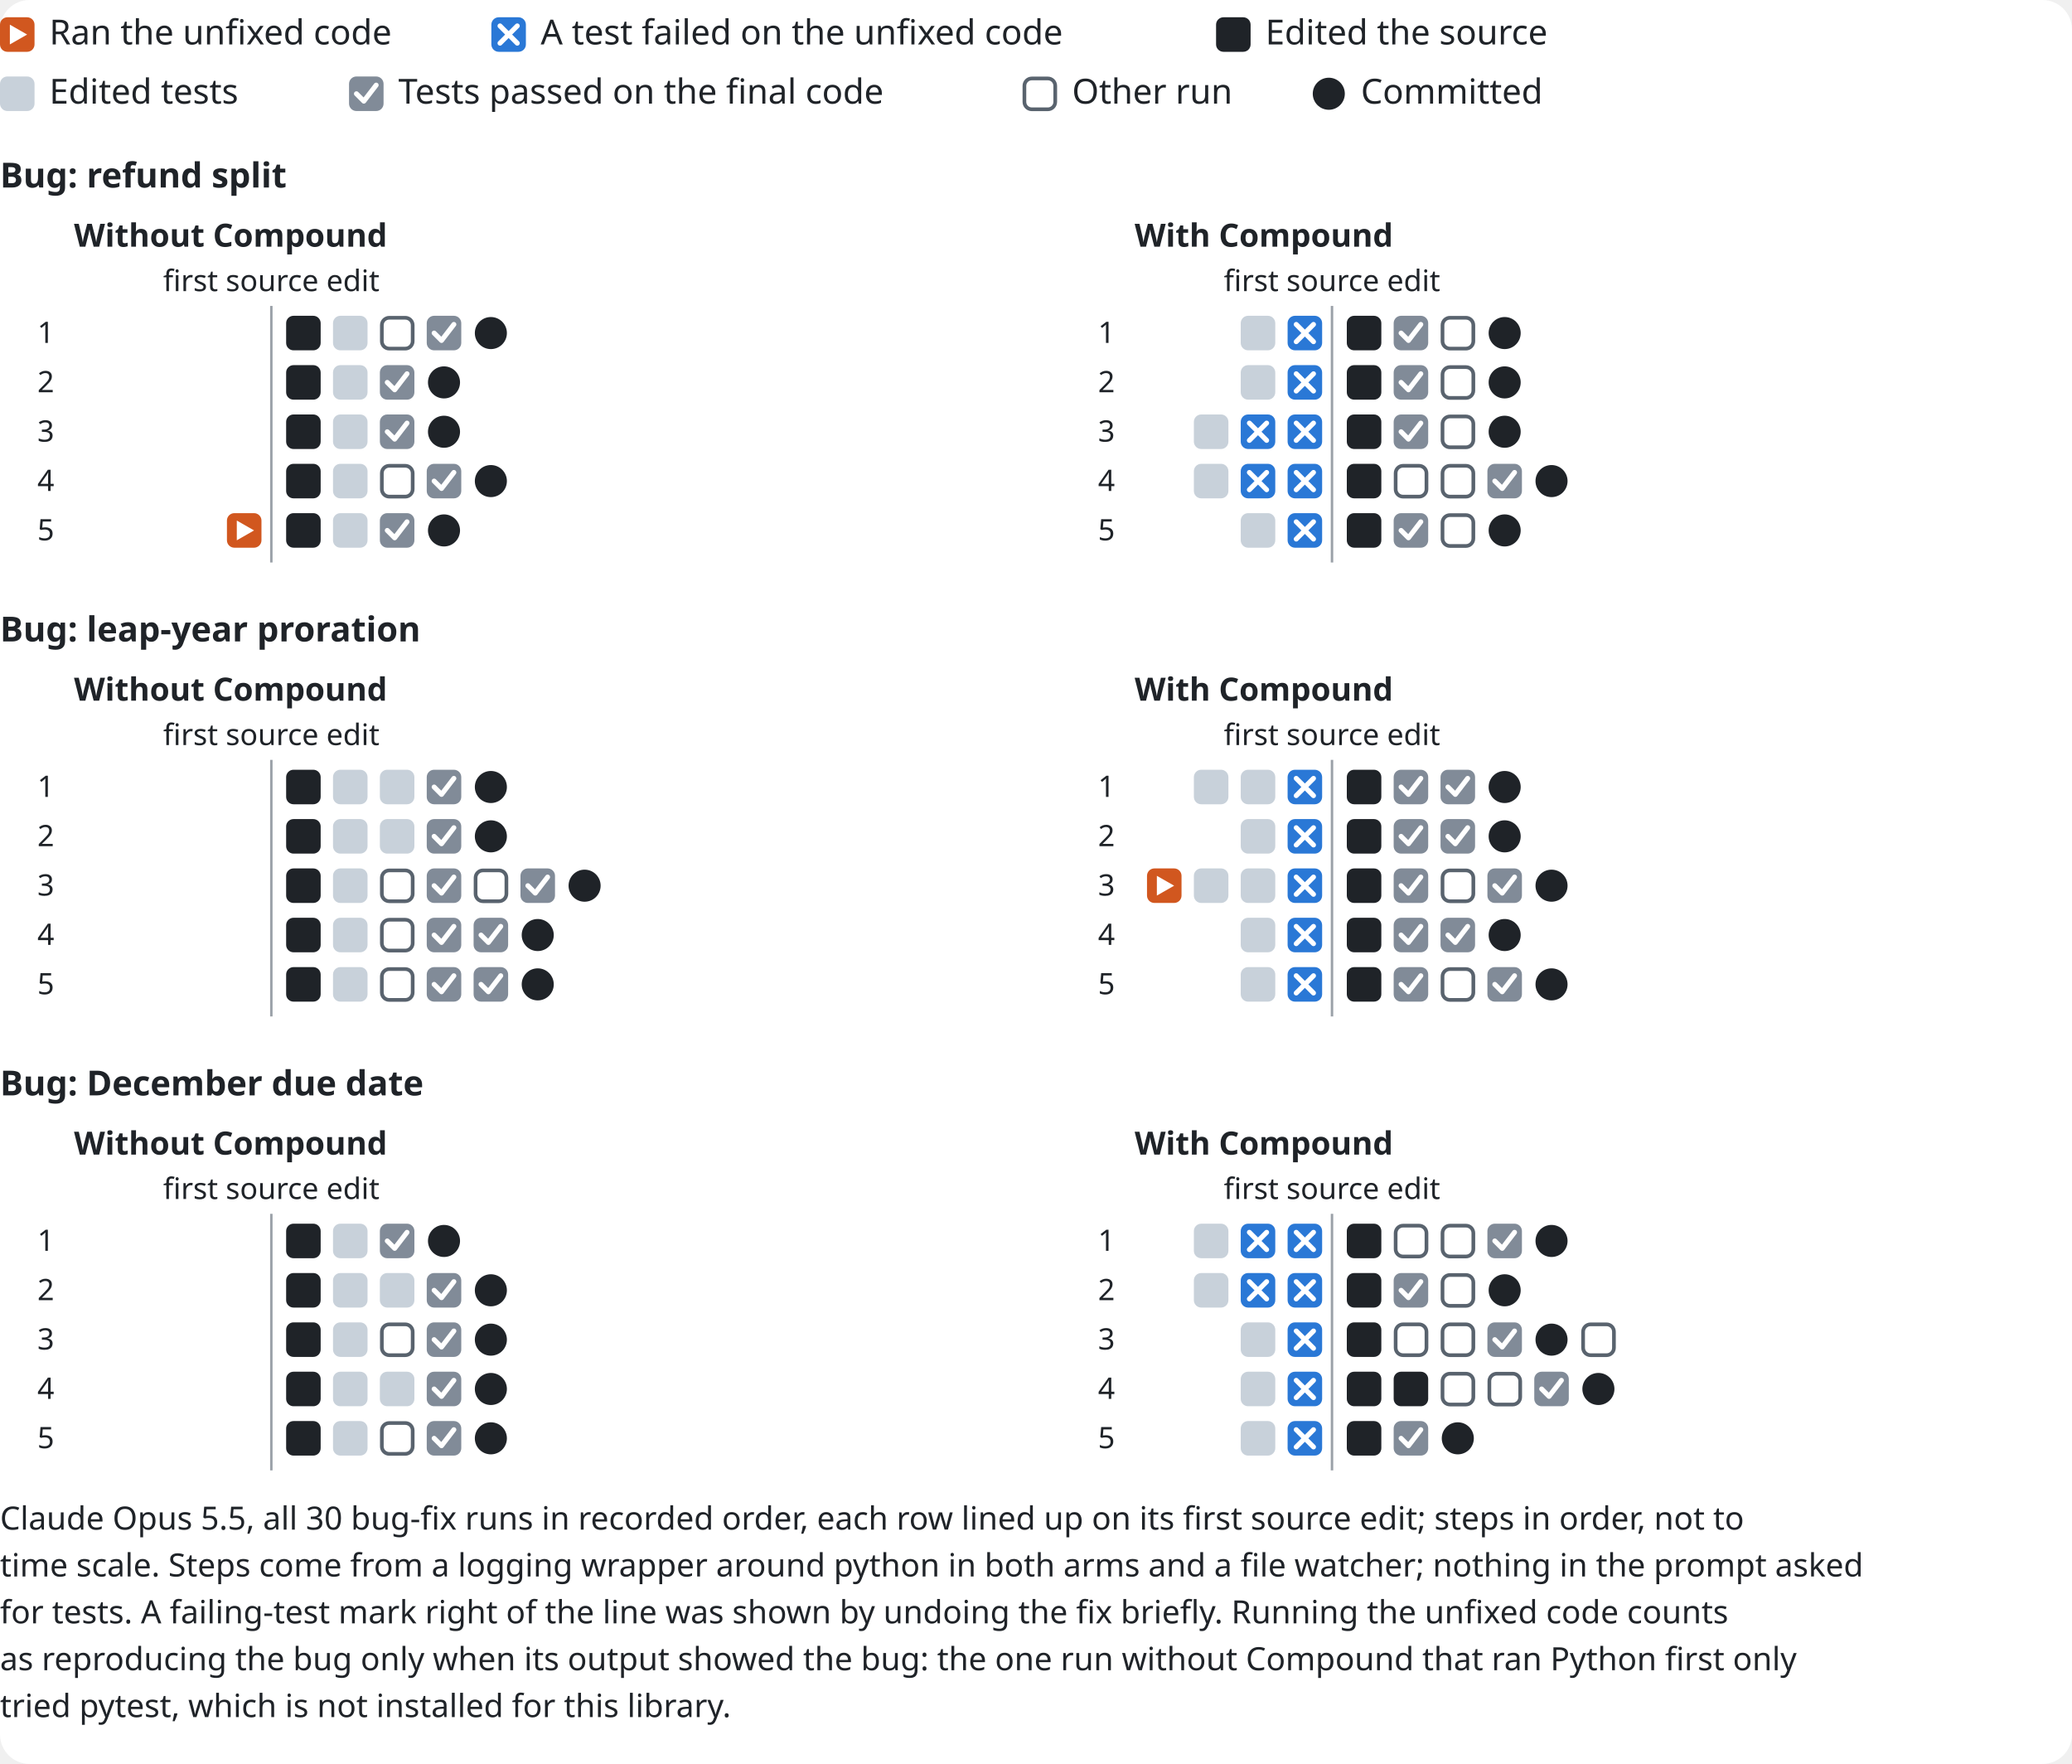
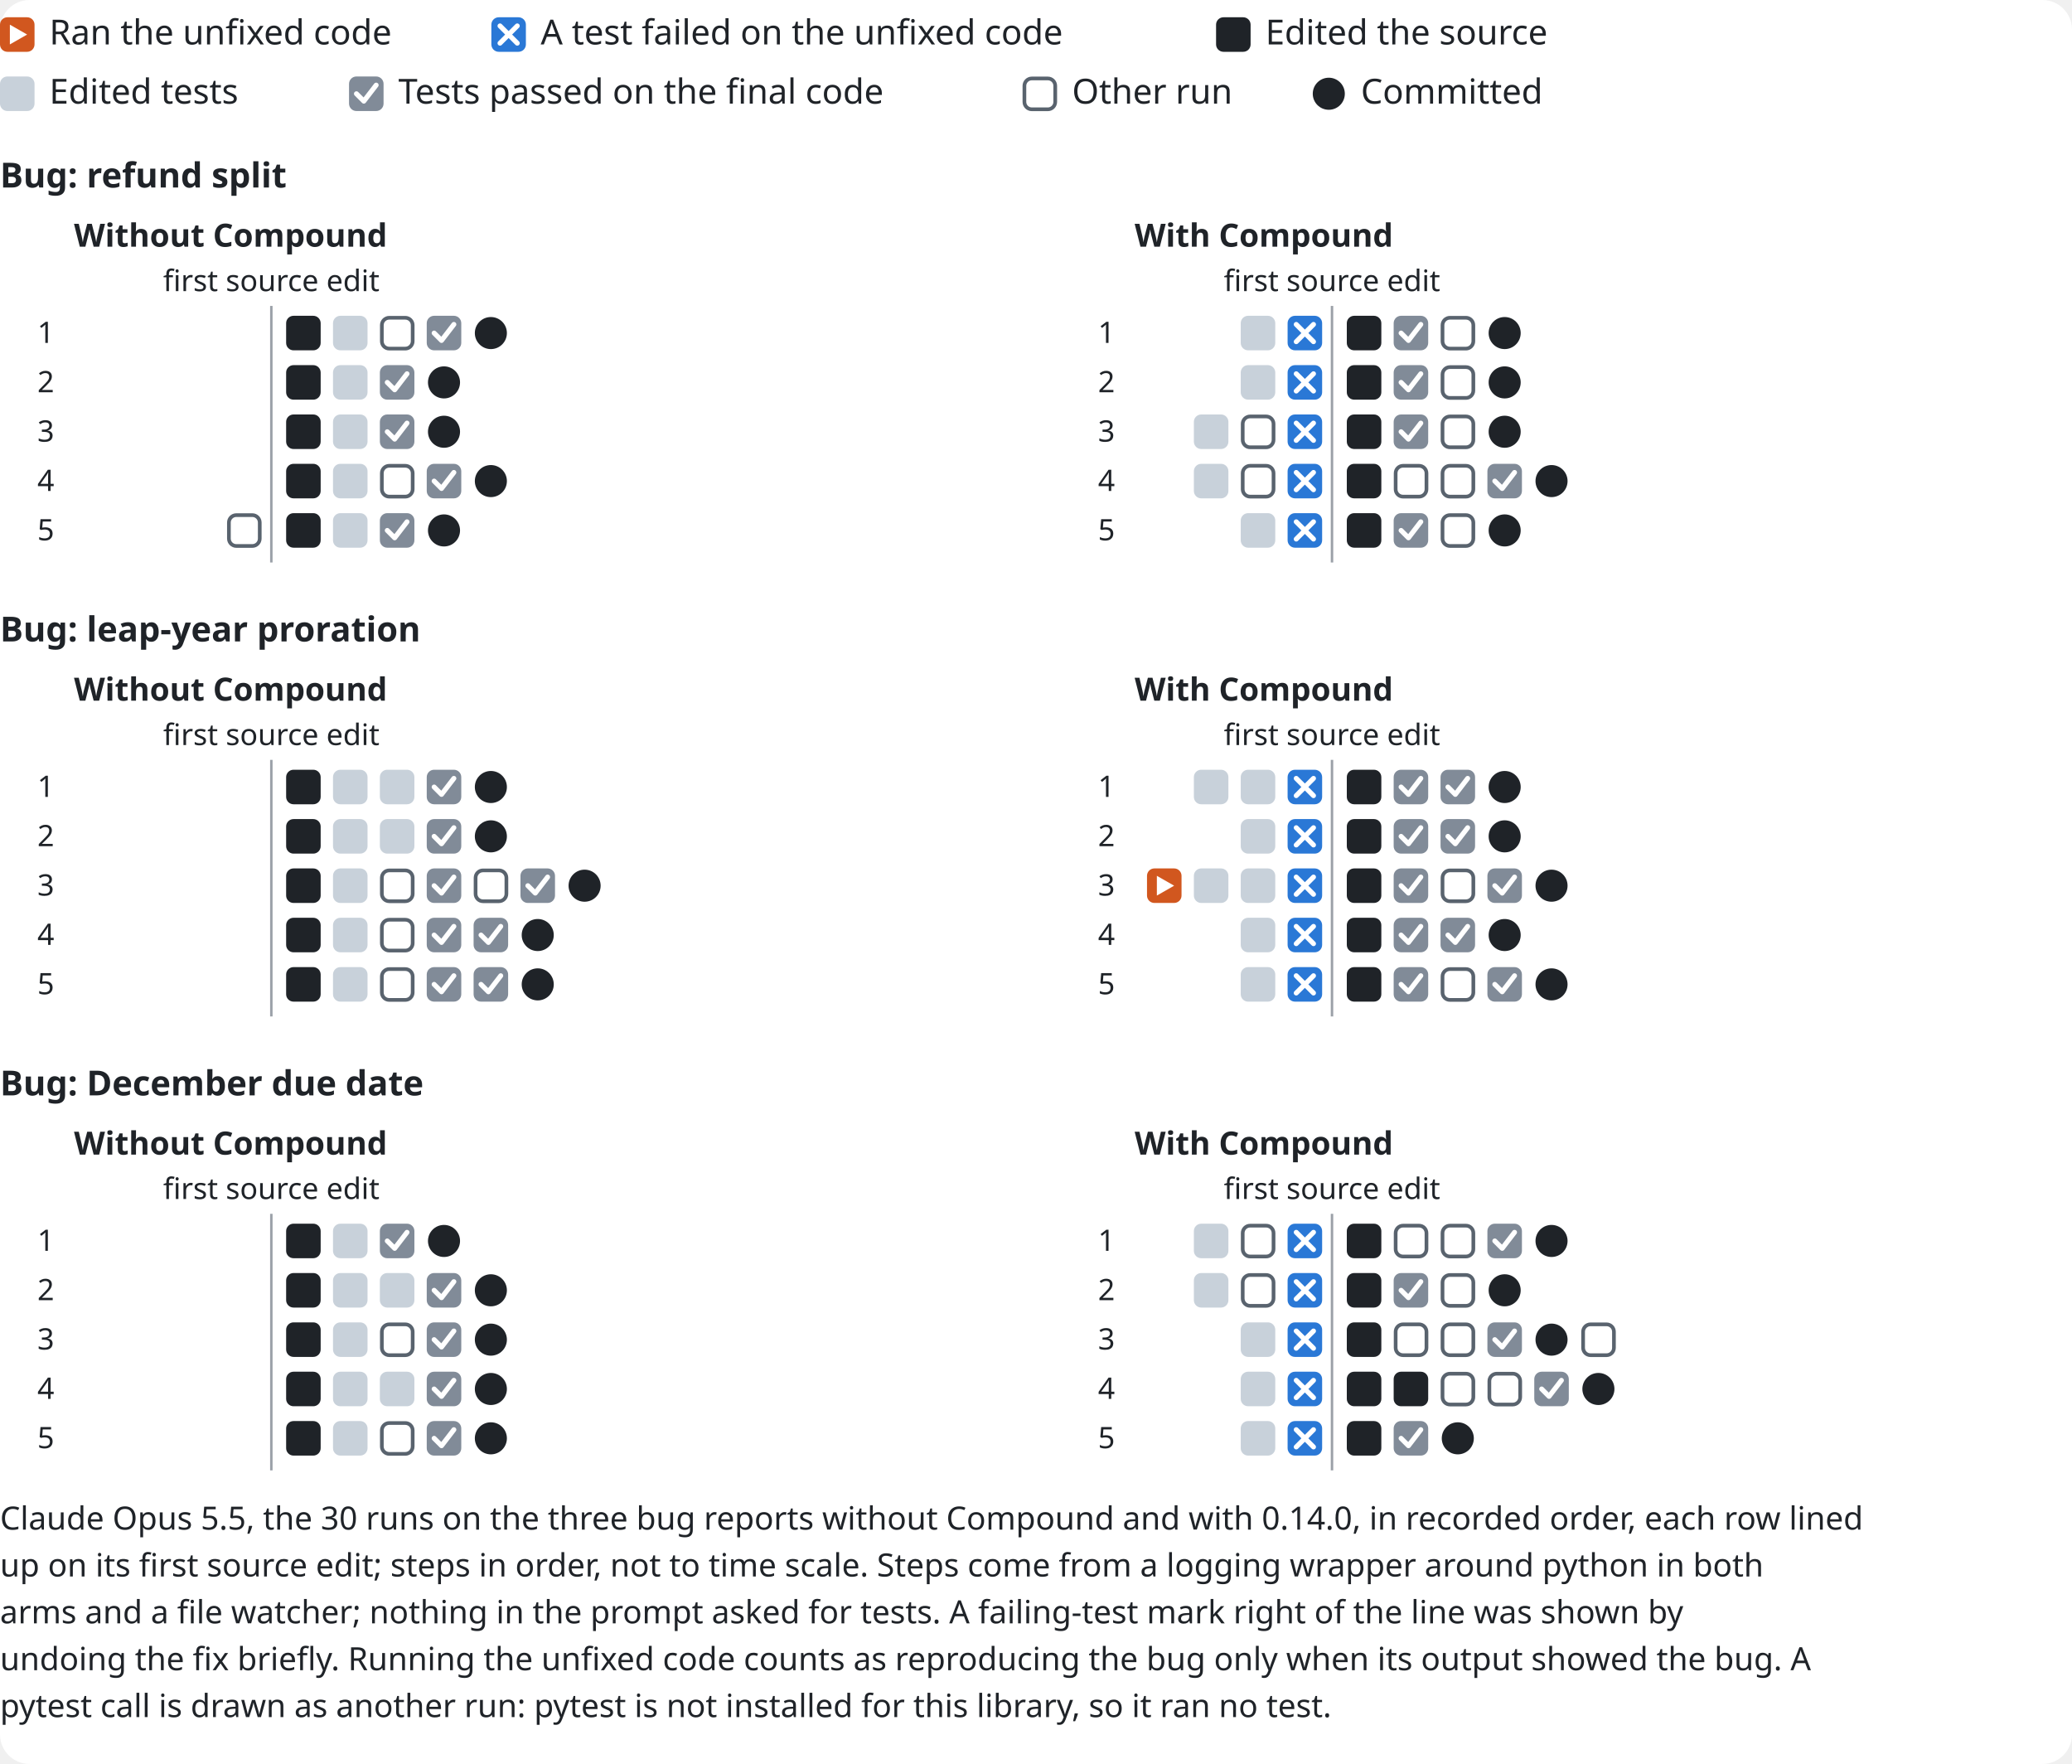
<svg xmlns="http://www.w3.org/2000/svg" width="840" height="715" viewBox="0 0 840 715" role="img" aria-labelledby="title desc">
  <style>text{font-family:-apple-system,BlinkMacSystemFont,'Segoe UI','Noto Sans',Helvetica,Arial,sans-serif;fill:#1f2328;font-variant-numeric:tabular-nums}.mono{font-family:ui-monospace,SFMono-Regular,'SF Mono',Menlo,Consolas,'Liberation Mono',monospace}</style>
  <rect width="840" height="715" rx="12" fill="#ffffff" />
  <rect x="0.0" y="7.0" width="14.0" height="14.0" rx="3" fill="#d1571f" />
  <path d="M4.0,10.0 L11.0,14.0 L4.0,18.0 Z" fill="#ffffff" />
  <text x="20.0" y="18.0" font-size="14" fill="#59636e">Ran the unfixed code</text>
  <rect x="199.2" y="7.0" width="14.0" height="14.0" rx="3" fill="#2a78d6" />
  <path d="M202.7,10.5 L209.7,17.5 M209.7,10.5 L202.7,17.5" fill="none" stroke="#ffffff" stroke-width="2" stroke-linejoin="round" stroke-linecap="round" />
  <text x="219.2" y="18.0" font-size="14" fill="#59636e">A test failed on the unfixed code</text>
  <rect x="493.0" y="7.0" width="14.0" height="14.0" rx="3" fill="#1f2328" />
  <text x="513.0" y="18.0" font-size="14" fill="#59636e">Edited the source</text>
  <rect x="0.0" y="31.0" width="14.0" height="14.0" rx="3" fill="#c8d1da" />
  <text x="20.0" y="42.0" font-size="14" fill="#59636e">Edited tests</text>
  <rect x="141.5" y="31.0" width="14.0" height="14.0" rx="3" fill="#818b98" />
  <path d="M144.5,38.0 L147.5,41.0 L152.5,34.5" fill="none" stroke="#ffffff" stroke-width="2" stroke-linejoin="round" stroke-linecap="round" />
  <text x="161.5" y="42.0" font-size="14" fill="#59636e">Tests passed on the final code</text>
  <rect x="415.3" y="31.8" width="12.5" height="12.5" rx="3" fill="none" stroke="#59636e" stroke-width="1.5" />
  <text x="434.6" y="42.0" font-size="14" fill="#59636e">Other run</text>
  <circle cx="538.7" cy="38.0" r="6.5" fill="#1f2328" />
  <text x="551.7" y="42.0" font-size="14" fill="#59636e">Committed</text>
  <text x="0.0" y="76.0" font-size="14" font-weight="600">Bug: refund split</text>
  <text x="30.0" y="100.0" font-size="13" font-weight="600" fill="#59636e">Without Compound</text>
  <text x="460.0" y="100.0" font-size="13" font-weight="600" fill="#147a43">With Compound</text>
  <text x="110.0" y="118.0" font-size="12" text-anchor="middle" fill="#59636e">first source edit</text>
  <text x="540.0" y="118.0" font-size="12" text-anchor="middle" fill="#59636e">first source edit</text>
  <line x1="110.0" y1="124.0" x2="110.0" y2="228.0" stroke="#59636e" stroke-width="1" stroke-opacity="0.6" />
  <text x="22.0" y="139.0" font-size="12" text-anchor="end" fill="#59636e">1</text>
  <rect x="116.0" y="128.0" width="14.0" height="14.0" rx="3" fill="#1f2328" />
  <rect x="135.0" y="128.0" width="14.0" height="14.0" rx="3" fill="#c8d1da" />
  <rect x="154.8" y="128.8" width="12.5" height="12.5" rx="3" fill="none" stroke="#59636e" stroke-width="1.5" />
  <rect x="173.0" y="128.0" width="14.0" height="14.0" rx="3" fill="#818b98" />
  <path d="M176.0,135.0 L179.0,138.0 L184.0,131.5" fill="none" stroke="#ffffff" stroke-width="2" stroke-linejoin="round" stroke-linecap="round" />
  <circle cx="199.0" cy="135.0" r="6.5" fill="#1f2328" />
  <text x="22.0" y="159.0" font-size="12" text-anchor="end" fill="#59636e">2</text>
  <rect x="116.0" y="148.0" width="14.0" height="14.0" rx="3" fill="#1f2328" />
  <rect x="135.0" y="148.0" width="14.0" height="14.0" rx="3" fill="#c8d1da" />
  <rect x="154.0" y="148.0" width="14.0" height="14.0" rx="3" fill="#818b98" />
  <path d="M157.0,155.0 L160.0,158.0 L165.0,151.5" fill="none" stroke="#ffffff" stroke-width="2" stroke-linejoin="round" stroke-linecap="round" />
  <circle cx="180.0" cy="155.0" r="6.5" fill="#1f2328" />
  <text x="22.0" y="179.0" font-size="12" text-anchor="end" fill="#59636e">3</text>
  <rect x="116.0" y="168.0" width="14.0" height="14.0" rx="3" fill="#1f2328" />
  <rect x="135.0" y="168.0" width="14.0" height="14.0" rx="3" fill="#c8d1da" />
  <rect x="154.0" y="168.0" width="14.0" height="14.0" rx="3" fill="#818b98" />
  <path d="M157.0,175.0 L160.0,178.0 L165.0,171.5" fill="none" stroke="#ffffff" stroke-width="2" stroke-linejoin="round" stroke-linecap="round" />
  <circle cx="180.0" cy="175.0" r="6.5" fill="#1f2328" />
  <text x="22.0" y="199.0" font-size="12" text-anchor="end" fill="#59636e">4</text>
  <rect x="116.0" y="188.0" width="14.0" height="14.0" rx="3" fill="#1f2328" />
  <rect x="135.0" y="188.0" width="14.0" height="14.0" rx="3" fill="#c8d1da" />
  <rect x="154.8" y="188.8" width="12.5" height="12.5" rx="3" fill="none" stroke="#59636e" stroke-width="1.5" />
  <rect x="173.0" y="188.0" width="14.0" height="14.0" rx="3" fill="#818b98" />
  <path d="M176.0,195.0 L179.0,198.0 L184.0,191.5" fill="none" stroke="#ffffff" stroke-width="2" stroke-linejoin="round" stroke-linecap="round" />
  <circle cx="199.0" cy="195.0" r="6.5" fill="#1f2328" />
  <text x="22.0" y="219.0" font-size="12" text-anchor="end" fill="#59636e">5</text>
-   <rect x="92.0" y="208.0" width="14.0" height="14.0" rx="3" fill="#d1571f" />
-   <path d="M96.0,211.0 L103.0,215.0 L96.0,219.0 Z" fill="#ffffff" />
+   <rect x="92.8" y="208.8" width="12.5" height="12.5" rx="3" fill="none" stroke="#59636e" stroke-width="1.5" />
  <rect x="116.0" y="208.0" width="14.0" height="14.0" rx="3" fill="#1f2328" />
  <rect x="135.0" y="208.0" width="14.0" height="14.0" rx="3" fill="#c8d1da" />
  <rect x="154.0" y="208.0" width="14.0" height="14.0" rx="3" fill="#818b98" />
  <path d="M157.0,215.0 L160.0,218.0 L165.0,211.5" fill="none" stroke="#ffffff" stroke-width="2" stroke-linejoin="round" stroke-linecap="round" />
  <circle cx="180.0" cy="215.0" r="6.5" fill="#1f2328" />
  <line x1="540.0" y1="124.0" x2="540.0" y2="228.0" stroke="#59636e" stroke-width="1" stroke-opacity="0.6" />
  <text x="452.0" y="139.0" font-size="12" text-anchor="end" fill="#59636e">1</text>
  <rect x="503.0" y="128.0" width="14.0" height="14.0" rx="3" fill="#c8d1da" />
  <rect x="522.0" y="128.0" width="14.0" height="14.0" rx="3" fill="#2a78d6" />
  <path d="M525.5,131.5 L532.5,138.5 M532.5,131.5 L525.5,138.5" fill="none" stroke="#ffffff" stroke-width="2" stroke-linejoin="round" stroke-linecap="round" />
  <rect x="546.0" y="128.0" width="14.0" height="14.0" rx="3" fill="#1f2328" />
  <rect x="565.0" y="128.0" width="14.0" height="14.0" rx="3" fill="#818b98" />
  <path d="M568.0,135.0 L571.0,138.0 L576.0,131.5" fill="none" stroke="#ffffff" stroke-width="2" stroke-linejoin="round" stroke-linecap="round" />
  <rect x="584.8" y="128.8" width="12.5" height="12.5" rx="3" fill="none" stroke="#59636e" stroke-width="1.5" />
  <circle cx="610.0" cy="135.0" r="6.5" fill="#1f2328" />
  <text x="452.0" y="159.0" font-size="12" text-anchor="end" fill="#59636e">2</text>
  <rect x="503.0" y="148.0" width="14.0" height="14.0" rx="3" fill="#c8d1da" />
  <rect x="522.0" y="148.0" width="14.0" height="14.0" rx="3" fill="#2a78d6" />
  <path d="M525.5,151.5 L532.5,158.5 M532.5,151.5 L525.5,158.5" fill="none" stroke="#ffffff" stroke-width="2" stroke-linejoin="round" stroke-linecap="round" />
  <rect x="546.0" y="148.0" width="14.0" height="14.0" rx="3" fill="#1f2328" />
  <rect x="565.0" y="148.0" width="14.0" height="14.0" rx="3" fill="#818b98" />
  <path d="M568.0,155.0 L571.0,158.0 L576.0,151.5" fill="none" stroke="#ffffff" stroke-width="2" stroke-linejoin="round" stroke-linecap="round" />
  <rect x="584.8" y="148.8" width="12.5" height="12.5" rx="3" fill="none" stroke="#59636e" stroke-width="1.5" />
  <circle cx="610.0" cy="155.0" r="6.5" fill="#1f2328" />
  <text x="452.0" y="179.0" font-size="12" text-anchor="end" fill="#59636e">3</text>
  <rect x="484.0" y="168.0" width="14.0" height="14.0" rx="3" fill="#c8d1da" />
-   <rect x="503.0" y="168.0" width="14.0" height="14.0" rx="3" fill="#2a78d6" />
-   <path d="M506.5,171.5 L513.5,178.5 M513.5,171.5 L506.5,178.5" fill="none" stroke="#ffffff" stroke-width="2" stroke-linejoin="round" stroke-linecap="round" />
+   <rect x="503.8" y="168.8" width="12.5" height="12.5" rx="3" fill="none" stroke="#59636e" stroke-width="1.5" />
  <rect x="522.0" y="168.0" width="14.0" height="14.0" rx="3" fill="#2a78d6" />
  <path d="M525.5,171.5 L532.5,178.5 M532.5,171.5 L525.5,178.5" fill="none" stroke="#ffffff" stroke-width="2" stroke-linejoin="round" stroke-linecap="round" />
  <rect x="546.0" y="168.0" width="14.0" height="14.0" rx="3" fill="#1f2328" />
  <rect x="565.0" y="168.0" width="14.0" height="14.0" rx="3" fill="#818b98" />
  <path d="M568.0,175.0 L571.0,178.0 L576.0,171.5" fill="none" stroke="#ffffff" stroke-width="2" stroke-linejoin="round" stroke-linecap="round" />
  <rect x="584.8" y="168.8" width="12.5" height="12.5" rx="3" fill="none" stroke="#59636e" stroke-width="1.5" />
  <circle cx="610.0" cy="175.0" r="6.5" fill="#1f2328" />
  <text x="452.0" y="199.0" font-size="12" text-anchor="end" fill="#59636e">4</text>
  <rect x="484.0" y="188.0" width="14.0" height="14.0" rx="3" fill="#c8d1da" />
-   <rect x="503.0" y="188.0" width="14.0" height="14.0" rx="3" fill="#2a78d6" />
-   <path d="M506.5,191.5 L513.5,198.5 M513.5,191.5 L506.5,198.5" fill="none" stroke="#ffffff" stroke-width="2" stroke-linejoin="round" stroke-linecap="round" />
+   <rect x="503.8" y="188.8" width="12.5" height="12.5" rx="3" fill="none" stroke="#59636e" stroke-width="1.5" />
  <rect x="522.0" y="188.0" width="14.0" height="14.0" rx="3" fill="#2a78d6" />
  <path d="M525.5,191.5 L532.5,198.5 M532.5,191.5 L525.5,198.5" fill="none" stroke="#ffffff" stroke-width="2" stroke-linejoin="round" stroke-linecap="round" />
  <rect x="546.0" y="188.0" width="14.0" height="14.0" rx="3" fill="#1f2328" />
  <rect x="565.8" y="188.8" width="12.5" height="12.5" rx="3" fill="none" stroke="#59636e" stroke-width="1.5" />
  <rect x="584.8" y="188.8" width="12.5" height="12.5" rx="3" fill="none" stroke="#59636e" stroke-width="1.5" />
  <rect x="603.0" y="188.0" width="14.0" height="14.0" rx="3" fill="#818b98" />
  <path d="M606.0,195.0 L609.0,198.0 L614.0,191.5" fill="none" stroke="#ffffff" stroke-width="2" stroke-linejoin="round" stroke-linecap="round" />
  <circle cx="629.0" cy="195.0" r="6.5" fill="#1f2328" />
  <text x="452.0" y="219.0" font-size="12" text-anchor="end" fill="#59636e">5</text>
  <rect x="503.0" y="208.0" width="14.0" height="14.0" rx="3" fill="#c8d1da" />
  <rect x="522.0" y="208.0" width="14.0" height="14.0" rx="3" fill="#2a78d6" />
  <path d="M525.5,211.5 L532.5,218.5 M532.5,211.5 L525.5,218.5" fill="none" stroke="#ffffff" stroke-width="2" stroke-linejoin="round" stroke-linecap="round" />
  <rect x="546.0" y="208.0" width="14.0" height="14.0" rx="3" fill="#1f2328" />
  <rect x="565.0" y="208.0" width="14.0" height="14.0" rx="3" fill="#818b98" />
  <path d="M568.0,215.0 L571.0,218.0 L576.0,211.5" fill="none" stroke="#ffffff" stroke-width="2" stroke-linejoin="round" stroke-linecap="round" />
  <rect x="584.8" y="208.8" width="12.5" height="12.5" rx="3" fill="none" stroke="#59636e" stroke-width="1.5" />
  <circle cx="610.0" cy="215.0" r="6.5" fill="#1f2328" />
  <text x="0.0" y="260.0" font-size="14" font-weight="600">Bug: leap-year proration</text>
  <text x="30.0" y="284.0" font-size="13" font-weight="600" fill="#59636e">Without Compound</text>
  <text x="460.0" y="284.0" font-size="13" font-weight="600" fill="#147a43">With Compound</text>
  <text x="110.0" y="302.0" font-size="12" text-anchor="middle" fill="#59636e">first source edit</text>
  <text x="540.0" y="302.0" font-size="12" text-anchor="middle" fill="#59636e">first source edit</text>
  <line x1="110.0" y1="308.0" x2="110.0" y2="412.0" stroke="#59636e" stroke-width="1" stroke-opacity="0.6" />
  <text x="22.0" y="323.0" font-size="12" text-anchor="end" fill="#59636e">1</text>
  <rect x="116.0" y="312.0" width="14.0" height="14.0" rx="3" fill="#1f2328" />
  <rect x="135.0" y="312.0" width="14.0" height="14.0" rx="3" fill="#c8d1da" />
  <rect x="154.0" y="312.0" width="14.0" height="14.0" rx="3" fill="#c8d1da" />
  <rect x="173.0" y="312.0" width="14.0" height="14.0" rx="3" fill="#818b98" />
  <path d="M176.0,319.0 L179.0,322.0 L184.0,315.5" fill="none" stroke="#ffffff" stroke-width="2" stroke-linejoin="round" stroke-linecap="round" />
  <circle cx="199.0" cy="319.0" r="6.5" fill="#1f2328" />
  <text x="22.0" y="343.0" font-size="12" text-anchor="end" fill="#59636e">2</text>
  <rect x="116.0" y="332.0" width="14.0" height="14.0" rx="3" fill="#1f2328" />
  <rect x="135.0" y="332.0" width="14.0" height="14.0" rx="3" fill="#c8d1da" />
  <rect x="154.0" y="332.0" width="14.0" height="14.0" rx="3" fill="#c8d1da" />
  <rect x="173.0" y="332.0" width="14.0" height="14.0" rx="3" fill="#818b98" />
  <path d="M176.0,339.0 L179.0,342.0 L184.0,335.5" fill="none" stroke="#ffffff" stroke-width="2" stroke-linejoin="round" stroke-linecap="round" />
  <circle cx="199.0" cy="339.0" r="6.5" fill="#1f2328" />
  <text x="22.0" y="363.0" font-size="12" text-anchor="end" fill="#59636e">3</text>
  <rect x="116.0" y="352.0" width="14.0" height="14.0" rx="3" fill="#1f2328" />
  <rect x="135.0" y="352.0" width="14.0" height="14.0" rx="3" fill="#c8d1da" />
  <rect x="154.8" y="352.8" width="12.5" height="12.5" rx="3" fill="none" stroke="#59636e" stroke-width="1.5" />
  <rect x="173.0" y="352.0" width="14.0" height="14.0" rx="3" fill="#818b98" />
  <path d="M176.0,359.0 L179.0,362.0 L184.0,355.5" fill="none" stroke="#ffffff" stroke-width="2" stroke-linejoin="round" stroke-linecap="round" />
  <rect x="192.8" y="352.8" width="12.5" height="12.5" rx="3" fill="none" stroke="#59636e" stroke-width="1.5" />
  <rect x="211.0" y="352.0" width="14.0" height="14.0" rx="3" fill="#818b98" />
  <path d="M214.0,359.0 L217.0,362.0 L222.0,355.5" fill="none" stroke="#ffffff" stroke-width="2" stroke-linejoin="round" stroke-linecap="round" />
  <circle cx="237.0" cy="359.0" r="6.5" fill="#1f2328" />
  <text x="22.0" y="383.0" font-size="12" text-anchor="end" fill="#59636e">4</text>
  <rect x="116.0" y="372.0" width="14.0" height="14.0" rx="3" fill="#1f2328" />
  <rect x="135.0" y="372.0" width="14.0" height="14.0" rx="3" fill="#c8d1da" />
  <rect x="154.8" y="372.8" width="12.5" height="12.5" rx="3" fill="none" stroke="#59636e" stroke-width="1.5" />
  <rect x="173.0" y="372.0" width="14.0" height="14.0" rx="3" fill="#818b98" />
  <path d="M176.0,379.0 L179.0,382.0 L184.0,375.5" fill="none" stroke="#ffffff" stroke-width="2" stroke-linejoin="round" stroke-linecap="round" />
  <rect x="192.0" y="372.0" width="14.0" height="14.0" rx="3" fill="#818b98" />
  <path d="M195.0,379.0 L198.0,382.0 L203.0,375.5" fill="none" stroke="#ffffff" stroke-width="2" stroke-linejoin="round" stroke-linecap="round" />
  <circle cx="218.0" cy="379.0" r="6.5" fill="#1f2328" />
  <text x="22.0" y="403.0" font-size="12" text-anchor="end" fill="#59636e">5</text>
  <rect x="116.0" y="392.0" width="14.0" height="14.0" rx="3" fill="#1f2328" />
  <rect x="135.0" y="392.0" width="14.0" height="14.0" rx="3" fill="#c8d1da" />
  <rect x="154.8" y="392.8" width="12.5" height="12.5" rx="3" fill="none" stroke="#59636e" stroke-width="1.5" />
  <rect x="173.0" y="392.0" width="14.0" height="14.0" rx="3" fill="#818b98" />
  <path d="M176.0,399.0 L179.0,402.0 L184.0,395.5" fill="none" stroke="#ffffff" stroke-width="2" stroke-linejoin="round" stroke-linecap="round" />
  <rect x="192.0" y="392.0" width="14.0" height="14.0" rx="3" fill="#818b98" />
  <path d="M195.0,399.0 L198.0,402.0 L203.0,395.5" fill="none" stroke="#ffffff" stroke-width="2" stroke-linejoin="round" stroke-linecap="round" />
  <circle cx="218.0" cy="399.0" r="6.5" fill="#1f2328" />
  <line x1="540.0" y1="308.0" x2="540.0" y2="412.0" stroke="#59636e" stroke-width="1" stroke-opacity="0.6" />
  <text x="452.0" y="323.0" font-size="12" text-anchor="end" fill="#59636e">1</text>
  <rect x="484.0" y="312.0" width="14.0" height="14.0" rx="3" fill="#c8d1da" />
  <rect x="503.0" y="312.0" width="14.0" height="14.0" rx="3" fill="#c8d1da" />
  <rect x="522.0" y="312.0" width="14.0" height="14.0" rx="3" fill="#2a78d6" />
  <path d="M525.5,315.5 L532.5,322.5 M532.5,315.5 L525.5,322.5" fill="none" stroke="#ffffff" stroke-width="2" stroke-linejoin="round" stroke-linecap="round" />
  <rect x="546.0" y="312.0" width="14.0" height="14.0" rx="3" fill="#1f2328" />
  <rect x="565.0" y="312.0" width="14.0" height="14.0" rx="3" fill="#818b98" />
  <path d="M568.0,319.0 L571.0,322.0 L576.0,315.5" fill="none" stroke="#ffffff" stroke-width="2" stroke-linejoin="round" stroke-linecap="round" />
  <rect x="584.0" y="312.0" width="14.0" height="14.0" rx="3" fill="#818b98" />
  <path d="M587.0,319.0 L590.0,322.0 L595.0,315.5" fill="none" stroke="#ffffff" stroke-width="2" stroke-linejoin="round" stroke-linecap="round" />
  <circle cx="610.0" cy="319.0" r="6.5" fill="#1f2328" />
  <text x="452.0" y="343.0" font-size="12" text-anchor="end" fill="#59636e">2</text>
  <rect x="503.0" y="332.0" width="14.0" height="14.0" rx="3" fill="#c8d1da" />
  <rect x="522.0" y="332.0" width="14.0" height="14.0" rx="3" fill="#2a78d6" />
  <path d="M525.5,335.5 L532.5,342.5 M532.5,335.5 L525.5,342.5" fill="none" stroke="#ffffff" stroke-width="2" stroke-linejoin="round" stroke-linecap="round" />
  <rect x="546.0" y="332.0" width="14.0" height="14.0" rx="3" fill="#1f2328" />
  <rect x="565.0" y="332.0" width="14.0" height="14.0" rx="3" fill="#818b98" />
  <path d="M568.0,339.0 L571.0,342.0 L576.0,335.5" fill="none" stroke="#ffffff" stroke-width="2" stroke-linejoin="round" stroke-linecap="round" />
  <rect x="584.0" y="332.0" width="14.0" height="14.0" rx="3" fill="#818b98" />
  <path d="M587.0,339.0 L590.0,342.0 L595.0,335.5" fill="none" stroke="#ffffff" stroke-width="2" stroke-linejoin="round" stroke-linecap="round" />
  <circle cx="610.0" cy="339.0" r="6.5" fill="#1f2328" />
  <text x="452.0" y="363.0" font-size="12" text-anchor="end" fill="#59636e">3</text>
  <rect x="465.0" y="352.0" width="14.0" height="14.0" rx="3" fill="#d1571f" />
  <path d="M469.0,355.0 L476.0,359.0 L469.0,363.0 Z" fill="#ffffff" />
  <rect x="484.0" y="352.0" width="14.0" height="14.0" rx="3" fill="#c8d1da" />
  <rect x="503.0" y="352.0" width="14.0" height="14.0" rx="3" fill="#c8d1da" />
  <rect x="522.0" y="352.0" width="14.0" height="14.0" rx="3" fill="#2a78d6" />
  <path d="M525.5,355.5 L532.5,362.5 M532.5,355.5 L525.5,362.5" fill="none" stroke="#ffffff" stroke-width="2" stroke-linejoin="round" stroke-linecap="round" />
  <rect x="546.0" y="352.0" width="14.0" height="14.0" rx="3" fill="#1f2328" />
  <rect x="565.0" y="352.0" width="14.0" height="14.0" rx="3" fill="#818b98" />
  <path d="M568.0,359.0 L571.0,362.0 L576.0,355.5" fill="none" stroke="#ffffff" stroke-width="2" stroke-linejoin="round" stroke-linecap="round" />
  <rect x="584.8" y="352.8" width="12.5" height="12.5" rx="3" fill="none" stroke="#59636e" stroke-width="1.5" />
  <rect x="603.0" y="352.0" width="14.0" height="14.0" rx="3" fill="#818b98" />
  <path d="M606.0,359.0 L609.0,362.0 L614.0,355.5" fill="none" stroke="#ffffff" stroke-width="2" stroke-linejoin="round" stroke-linecap="round" />
  <circle cx="629.0" cy="359.0" r="6.5" fill="#1f2328" />
  <text x="452.0" y="383.0" font-size="12" text-anchor="end" fill="#59636e">4</text>
  <rect x="503.0" y="372.0" width="14.0" height="14.0" rx="3" fill="#c8d1da" />
  <rect x="522.0" y="372.0" width="14.0" height="14.0" rx="3" fill="#2a78d6" />
  <path d="M525.5,375.5 L532.5,382.5 M532.5,375.5 L525.5,382.5" fill="none" stroke="#ffffff" stroke-width="2" stroke-linejoin="round" stroke-linecap="round" />
  <rect x="546.0" y="372.0" width="14.0" height="14.0" rx="3" fill="#1f2328" />
  <rect x="565.0" y="372.0" width="14.0" height="14.0" rx="3" fill="#818b98" />
  <path d="M568.0,379.0 L571.0,382.0 L576.0,375.5" fill="none" stroke="#ffffff" stroke-width="2" stroke-linejoin="round" stroke-linecap="round" />
  <rect x="584.0" y="372.0" width="14.0" height="14.0" rx="3" fill="#818b98" />
  <path d="M587.0,379.0 L590.0,382.0 L595.0,375.5" fill="none" stroke="#ffffff" stroke-width="2" stroke-linejoin="round" stroke-linecap="round" />
  <circle cx="610.0" cy="379.0" r="6.5" fill="#1f2328" />
  <text x="452.0" y="403.0" font-size="12" text-anchor="end" fill="#59636e">5</text>
  <rect x="503.0" y="392.0" width="14.0" height="14.0" rx="3" fill="#c8d1da" />
  <rect x="522.0" y="392.0" width="14.0" height="14.0" rx="3" fill="#2a78d6" />
  <path d="M525.5,395.5 L532.5,402.5 M532.5,395.5 L525.5,402.5" fill="none" stroke="#ffffff" stroke-width="2" stroke-linejoin="round" stroke-linecap="round" />
  <rect x="546.0" y="392.0" width="14.0" height="14.0" rx="3" fill="#1f2328" />
  <rect x="565.0" y="392.0" width="14.0" height="14.0" rx="3" fill="#818b98" />
  <path d="M568.0,399.0 L571.0,402.0 L576.0,395.5" fill="none" stroke="#ffffff" stroke-width="2" stroke-linejoin="round" stroke-linecap="round" />
  <rect x="584.8" y="392.8" width="12.5" height="12.5" rx="3" fill="none" stroke="#59636e" stroke-width="1.5" />
  <rect x="603.0" y="392.0" width="14.0" height="14.0" rx="3" fill="#818b98" />
  <path d="M606.0,399.0 L609.0,402.0 L614.0,395.5" fill="none" stroke="#ffffff" stroke-width="2" stroke-linejoin="round" stroke-linecap="round" />
  <circle cx="629.0" cy="399.0" r="6.5" fill="#1f2328" />
  <text x="0.0" y="444.0" font-size="14" font-weight="600">Bug: December due date</text>
  <text x="30.0" y="468.0" font-size="13" font-weight="600" fill="#59636e">Without Compound</text>
  <text x="460.0" y="468.0" font-size="13" font-weight="600" fill="#147a43">With Compound</text>
  <text x="110.0" y="486.0" font-size="12" text-anchor="middle" fill="#59636e">first source edit</text>
  <text x="540.0" y="486.0" font-size="12" text-anchor="middle" fill="#59636e">first source edit</text>
  <line x1="110.0" y1="492.0" x2="110.0" y2="596.0" stroke="#59636e" stroke-width="1" stroke-opacity="0.6" />
  <text x="22.0" y="507.0" font-size="12" text-anchor="end" fill="#59636e">1</text>
  <rect x="116.0" y="496.0" width="14.0" height="14.0" rx="3" fill="#1f2328" />
  <rect x="135.0" y="496.0" width="14.0" height="14.0" rx="3" fill="#c8d1da" />
  <rect x="154.0" y="496.0" width="14.0" height="14.0" rx="3" fill="#818b98" />
  <path d="M157.0,503.0 L160.0,506.0 L165.0,499.5" fill="none" stroke="#ffffff" stroke-width="2" stroke-linejoin="round" stroke-linecap="round" />
  <circle cx="180.0" cy="503.0" r="6.5" fill="#1f2328" />
  <text x="22.0" y="527.0" font-size="12" text-anchor="end" fill="#59636e">2</text>
  <rect x="116.0" y="516.0" width="14.0" height="14.0" rx="3" fill="#1f2328" />
  <rect x="135.0" y="516.0" width="14.0" height="14.0" rx="3" fill="#c8d1da" />
  <rect x="154.0" y="516.0" width="14.0" height="14.0" rx="3" fill="#c8d1da" />
  <rect x="173.0" y="516.0" width="14.0" height="14.0" rx="3" fill="#818b98" />
  <path d="M176.0,523.0 L179.0,526.0 L184.0,519.5" fill="none" stroke="#ffffff" stroke-width="2" stroke-linejoin="round" stroke-linecap="round" />
  <circle cx="199.0" cy="523.0" r="6.5" fill="#1f2328" />
  <text x="22.0" y="547.0" font-size="12" text-anchor="end" fill="#59636e">3</text>
  <rect x="116.0" y="536.0" width="14.0" height="14.0" rx="3" fill="#1f2328" />
  <rect x="135.0" y="536.0" width="14.0" height="14.0" rx="3" fill="#c8d1da" />
  <rect x="154.8" y="536.8" width="12.5" height="12.5" rx="3" fill="none" stroke="#59636e" stroke-width="1.5" />
  <rect x="173.0" y="536.0" width="14.0" height="14.0" rx="3" fill="#818b98" />
  <path d="M176.0,543.0 L179.0,546.0 L184.0,539.5" fill="none" stroke="#ffffff" stroke-width="2" stroke-linejoin="round" stroke-linecap="round" />
  <circle cx="199.0" cy="543.0" r="6.5" fill="#1f2328" />
  <text x="22.0" y="567.0" font-size="12" text-anchor="end" fill="#59636e">4</text>
  <rect x="116.0" y="556.0" width="14.0" height="14.0" rx="3" fill="#1f2328" />
  <rect x="135.0" y="556.0" width="14.0" height="14.0" rx="3" fill="#c8d1da" />
  <rect x="154.0" y="556.0" width="14.0" height="14.0" rx="3" fill="#c8d1da" />
  <rect x="173.0" y="556.0" width="14.0" height="14.0" rx="3" fill="#818b98" />
  <path d="M176.0,563.0 L179.0,566.0 L184.0,559.5" fill="none" stroke="#ffffff" stroke-width="2" stroke-linejoin="round" stroke-linecap="round" />
  <circle cx="199.0" cy="563.0" r="6.5" fill="#1f2328" />
  <text x="22.0" y="587.0" font-size="12" text-anchor="end" fill="#59636e">5</text>
  <rect x="116.0" y="576.0" width="14.0" height="14.0" rx="3" fill="#1f2328" />
  <rect x="135.0" y="576.0" width="14.0" height="14.0" rx="3" fill="#c8d1da" />
  <rect x="154.8" y="576.8" width="12.5" height="12.5" rx="3" fill="none" stroke="#59636e" stroke-width="1.5" />
  <rect x="173.0" y="576.0" width="14.0" height="14.0" rx="3" fill="#818b98" />
  <path d="M176.0,583.0 L179.0,586.0 L184.0,579.5" fill="none" stroke="#ffffff" stroke-width="2" stroke-linejoin="round" stroke-linecap="round" />
  <circle cx="199.0" cy="583.0" r="6.5" fill="#1f2328" />
  <line x1="540.0" y1="492.0" x2="540.0" y2="596.0" stroke="#59636e" stroke-width="1" stroke-opacity="0.6" />
  <text x="452.0" y="507.0" font-size="12" text-anchor="end" fill="#59636e">1</text>
  <rect x="484.0" y="496.0" width="14.0" height="14.0" rx="3" fill="#c8d1da" />
-   <rect x="503.0" y="496.0" width="14.0" height="14.0" rx="3" fill="#2a78d6" />
-   <path d="M506.5,499.5 L513.5,506.5 M513.5,499.5 L506.5,506.5" fill="none" stroke="#ffffff" stroke-width="2" stroke-linejoin="round" stroke-linecap="round" />
+   <rect x="503.8" y="496.8" width="12.5" height="12.5" rx="3" fill="none" stroke="#59636e" stroke-width="1.5" />
  <rect x="522.0" y="496.0" width="14.0" height="14.0" rx="3" fill="#2a78d6" />
  <path d="M525.5,499.5 L532.5,506.5 M532.5,499.5 L525.5,506.5" fill="none" stroke="#ffffff" stroke-width="2" stroke-linejoin="round" stroke-linecap="round" />
  <rect x="546.0" y="496.0" width="14.0" height="14.0" rx="3" fill="#1f2328" />
  <rect x="565.8" y="496.8" width="12.5" height="12.5" rx="3" fill="none" stroke="#59636e" stroke-width="1.5" />
  <rect x="584.8" y="496.8" width="12.5" height="12.5" rx="3" fill="none" stroke="#59636e" stroke-width="1.5" />
  <rect x="603.0" y="496.0" width="14.0" height="14.0" rx="3" fill="#818b98" />
  <path d="M606.0,503.0 L609.0,506.0 L614.0,499.5" fill="none" stroke="#ffffff" stroke-width="2" stroke-linejoin="round" stroke-linecap="round" />
  <circle cx="629.0" cy="503.0" r="6.5" fill="#1f2328" />
  <text x="452.0" y="527.0" font-size="12" text-anchor="end" fill="#59636e">2</text>
  <rect x="484.0" y="516.0" width="14.0" height="14.0" rx="3" fill="#c8d1da" />
-   <rect x="503.0" y="516.0" width="14.0" height="14.0" rx="3" fill="#2a78d6" />
-   <path d="M506.5,519.5 L513.5,526.5 M513.5,519.5 L506.5,526.5" fill="none" stroke="#ffffff" stroke-width="2" stroke-linejoin="round" stroke-linecap="round" />
+   <rect x="503.8" y="516.8" width="12.5" height="12.5" rx="3" fill="none" stroke="#59636e" stroke-width="1.5" />
  <rect x="522.0" y="516.0" width="14.0" height="14.0" rx="3" fill="#2a78d6" />
  <path d="M525.5,519.5 L532.5,526.5 M532.5,519.5 L525.5,526.5" fill="none" stroke="#ffffff" stroke-width="2" stroke-linejoin="round" stroke-linecap="round" />
  <rect x="546.0" y="516.0" width="14.0" height="14.0" rx="3" fill="#1f2328" />
  <rect x="565.0" y="516.0" width="14.0" height="14.0" rx="3" fill="#818b98" />
  <path d="M568.0,523.0 L571.0,526.0 L576.0,519.5" fill="none" stroke="#ffffff" stroke-width="2" stroke-linejoin="round" stroke-linecap="round" />
  <rect x="584.8" y="516.8" width="12.5" height="12.5" rx="3" fill="none" stroke="#59636e" stroke-width="1.5" />
  <circle cx="610.0" cy="523.0" r="6.5" fill="#1f2328" />
  <text x="452.0" y="547.0" font-size="12" text-anchor="end" fill="#59636e">3</text>
  <rect x="503.0" y="536.0" width="14.0" height="14.0" rx="3" fill="#c8d1da" />
  <rect x="522.0" y="536.0" width="14.0" height="14.0" rx="3" fill="#2a78d6" />
  <path d="M525.5,539.5 L532.5,546.5 M532.5,539.5 L525.5,546.5" fill="none" stroke="#ffffff" stroke-width="2" stroke-linejoin="round" stroke-linecap="round" />
  <rect x="546.0" y="536.0" width="14.0" height="14.0" rx="3" fill="#1f2328" />
  <rect x="565.8" y="536.8" width="12.5" height="12.5" rx="3" fill="none" stroke="#59636e" stroke-width="1.5" />
  <rect x="584.8" y="536.8" width="12.5" height="12.5" rx="3" fill="none" stroke="#59636e" stroke-width="1.5" />
  <rect x="603.0" y="536.0" width="14.0" height="14.0" rx="3" fill="#818b98" />
  <path d="M606.0,543.0 L609.0,546.0 L614.0,539.5" fill="none" stroke="#ffffff" stroke-width="2" stroke-linejoin="round" stroke-linecap="round" />
  <circle cx="629.0" cy="543.0" r="6.5" fill="#1f2328" />
  <rect x="641.8" y="536.8" width="12.5" height="12.5" rx="3" fill="none" stroke="#59636e" stroke-width="1.5" />
  <text x="452.0" y="567.0" font-size="12" text-anchor="end" fill="#59636e">4</text>
  <rect x="503.0" y="556.0" width="14.0" height="14.0" rx="3" fill="#c8d1da" />
  <rect x="522.0" y="556.0" width="14.0" height="14.0" rx="3" fill="#2a78d6" />
  <path d="M525.5,559.5 L532.5,566.5 M532.5,559.5 L525.5,566.5" fill="none" stroke="#ffffff" stroke-width="2" stroke-linejoin="round" stroke-linecap="round" />
  <rect x="546.0" y="556.0" width="14.0" height="14.0" rx="3" fill="#1f2328" />
  <rect x="565.0" y="556.0" width="14.0" height="14.0" rx="3" fill="#1f2328" />
  <rect x="584.8" y="556.8" width="12.5" height="12.5" rx="3" fill="none" stroke="#59636e" stroke-width="1.5" />
  <rect x="603.8" y="556.8" width="12.5" height="12.5" rx="3" fill="none" stroke="#59636e" stroke-width="1.5" />
  <rect x="622.0" y="556.0" width="14.0" height="14.0" rx="3" fill="#818b98" />
  <path d="M625.0,563.0 L628.0,566.0 L633.0,559.5" fill="none" stroke="#ffffff" stroke-width="2" stroke-linejoin="round" stroke-linecap="round" />
  <circle cx="648.0" cy="563.0" r="6.5" fill="#1f2328" />
  <text x="452.0" y="587.0" font-size="12" text-anchor="end" fill="#59636e">5</text>
  <rect x="503.0" y="576.0" width="14.0" height="14.0" rx="3" fill="#c8d1da" />
  <rect x="522.0" y="576.0" width="14.0" height="14.0" rx="3" fill="#2a78d6" />
  <path d="M525.5,579.5 L532.5,586.5 M532.5,579.5 L525.5,586.5" fill="none" stroke="#ffffff" stroke-width="2" stroke-linejoin="round" stroke-linecap="round" />
  <rect x="546.0" y="576.0" width="14.0" height="14.0" rx="3" fill="#1f2328" />
  <rect x="565.0" y="576.0" width="14.0" height="14.0" rx="3" fill="#818b98" />
  <path d="M568.0,583.0 L571.0,586.0 L576.0,579.5" fill="none" stroke="#ffffff" stroke-width="2" stroke-linejoin="round" stroke-linecap="round" />
  <circle cx="591.0" cy="583.0" r="6.5" fill="#1f2328" />
-   <text x="0.0" y="620.0" font-size="13" fill="#59636e">Claude Opus 5.5, all 30 bug-fix runs in recorded order, each row lined up on its first source edit; steps in order, not to</text>
-   <text x="0.0" y="639.0" font-size="13" fill="#59636e">time scale. Steps come from a logging wrapper around python in both arms and a file watcher; nothing in the prompt asked</text>
-   <text x="0.0" y="658.0" font-size="13" fill="#59636e">for tests. A failing-test mark right of the line was shown by undoing the fix briefly. Running the unfixed code counts</text>
-   <text x="0.0" y="677.0" font-size="13" fill="#59636e">as reproducing the bug only when its output showed the bug: the one run without Compound that ran Python first only</text>
-   <text x="0.0" y="696.0" font-size="13" fill="#59636e">tried pytest, which is not installed for this library.</text>
+   <text x="0.0" y="620.0" font-size="13" fill="#59636e">Claude Opus 5.5, the 30 runs on the three bug reports without Compound and with 0.14.0, in recorded order, each row lined</text>
+   <text x="0.0" y="639.0" font-size="13" fill="#59636e">up on its first source edit; steps in order, not to time scale. Steps come from a logging wrapper around python in both</text>
+   <text x="0.0" y="658.0" font-size="13" fill="#59636e">arms and a file watcher; nothing in the prompt asked for tests. A failing-test mark right of the line was shown by</text>
+   <text x="0.0" y="677.0" font-size="13" fill="#59636e">undoing the fix briefly. Running the unfixed code counts as reproducing the bug only when its output showed the bug. A</text>
+   <text x="0.0" y="696.0" font-size="13" fill="#59636e">pytest call is drawn as another run: pytest is not installed for this library, so it ran no test.</text>
</svg>
